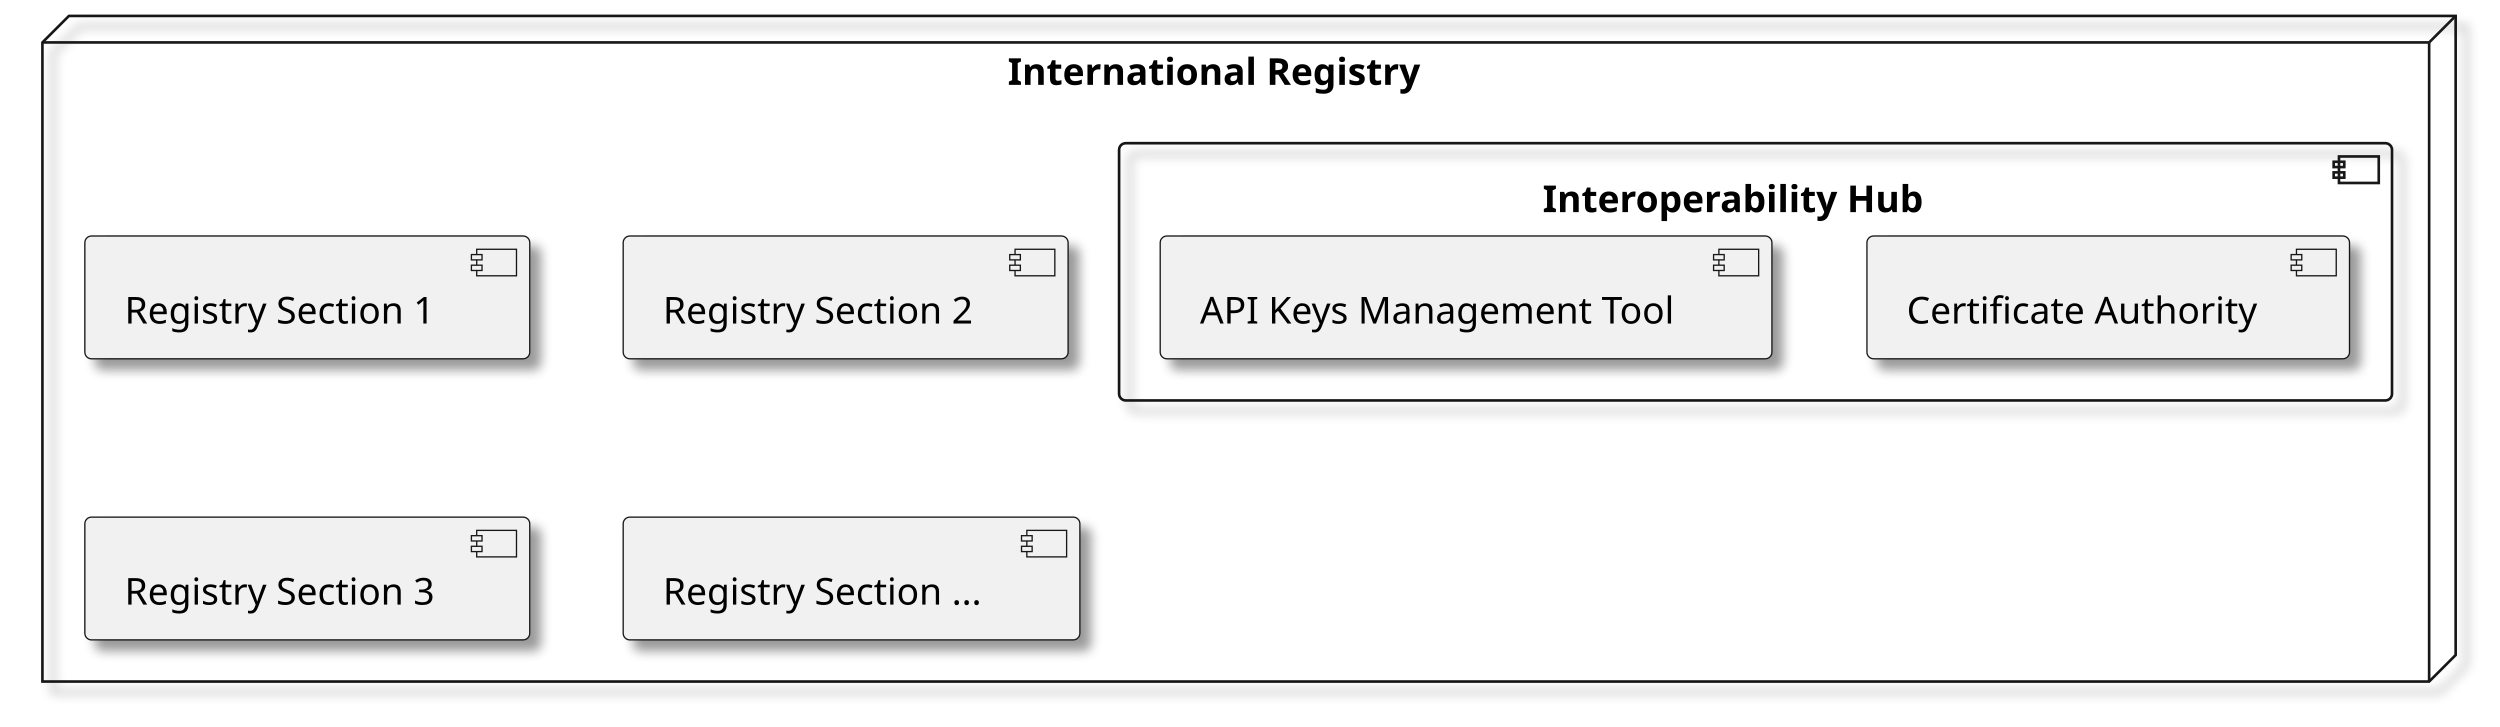
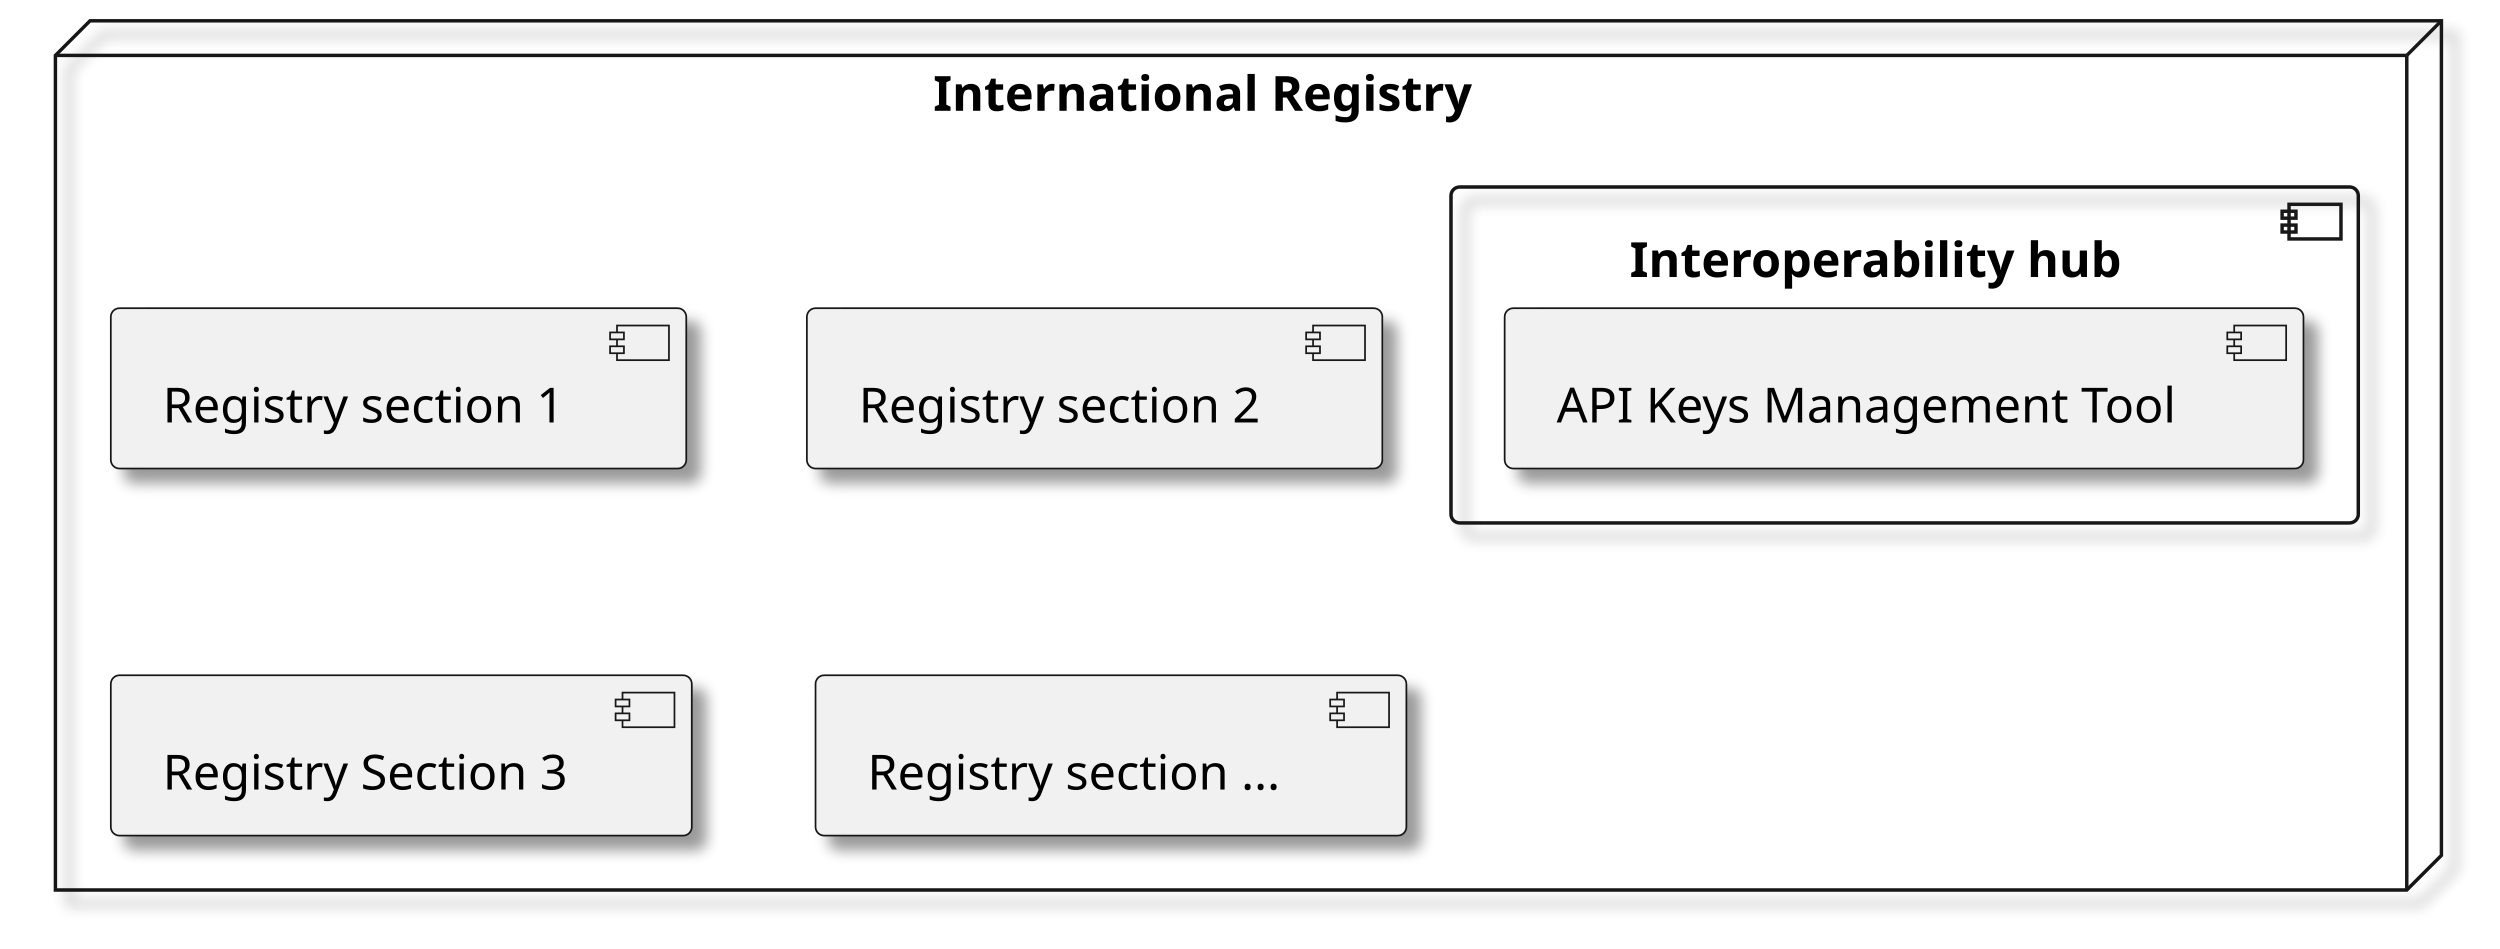
- <svg xmlns="http://www.w3.org/2000/svg" contentStyleType="text/css" data-diagram-type="DESCRIPTION" height="856.25px" preserveAspectRatio="none" style="width:2946px;height:856px;background:#FFFFFF;" version="1.1" viewBox="0 0 2946 856" width="2946.875px" zoomAndPan="magnify">
+ <svg xmlns="http://www.w3.org/2000/svg" contentStyleType="text/css" data-diagram-type="DESCRIPTION" height="856.25px" preserveAspectRatio="none" style="width:2256px;height:856px;background:#FFFFFF;" version="1.1" viewBox="0 0 2256 856" width="2256.25px" zoomAndPan="magnify">
  <defs>
-     <filter height="300%" id="fy93vxkhlcha1" width="300%" x="-1" y="-1">
+     <filter height="300%" id="f1ewcx1au825fm" width="300%" x="-1" y="-1">
      <feGaussianBlur result="blurOut" stdDeviation="6.25" />
      <feColorMatrix in="blurOut" result="blurOut2" type="matrix" values="0 0 0 0 0 0 0 0 0 0 0 0 0 0 0 0 0 0 .4 0" />
      <feOffset dx="12.5" dy="12.5" in="blurOut2" result="blurOut3" />
      <feBlend in="SourceGraphic" in2="blurOut3" mode="normal" />
    </filter>
  </defs>
  <g>
    <g id="cluster_International Registry">
-       <polygon fill="transparent" filter="url(#fy93vxkhlcha1)" points="50,50,81.25,18.75,2893.75,18.75,2893.75,771.875,2862.5,803.125,50,803.125,50,50" style="stroke:#181818;stroke-width:3.125;" />
-       <line style="stroke:#181818;stroke-width:3.125;" x1="2862.5" x2="2893.75" y1="50" y2="18.75" />
-       <line style="stroke:#181818;stroke-width:3.125;" x1="50" x2="2862.5" y1="50" y2="50" />
-       <line style="stroke:#181818;stroke-width:3.125;" x1="2862.5" x2="2862.5" y1="50" y2="803.125" />
-       <text fill="#000000" font-family="sans-serif" font-size="43.75" font-weight="bold" lengthAdjust="spacing" textLength="543.842" x="1187.454" y="99.985">International Registry</text>
+       <polygon fill="transparent" filter="url(#f1ewcx1au825fm)" points="50,50,81.25,18.75,2203.125,18.75,2203.125,771.875,2171.875,803.125,50,803.125,50,50" style="stroke:#181818;stroke-width:3.125;" />
+       <line style="stroke:#181818;stroke-width:3.125;" x1="2171.875" x2="2203.125" y1="50" y2="18.75" />
+       <line style="stroke:#181818;stroke-width:3.125;" x1="50" x2="2171.875" y1="50" y2="50" />
+       <line style="stroke:#181818;stroke-width:3.125;" x1="2171.875" x2="2171.875" y1="50" y2="803.125" />
+       <text fill="#000000" font-family="sans-serif" font-size="43.75" font-weight="bold" lengthAdjust="spacing" textLength="543.842" x="842.142" y="99.985">International Registry</text>
    </g>
    <g id="cluster_h">
-       <rect fill="transparent" filter="url(#fy93vxkhlcha1)" height="303.125" rx="7.812" ry="7.812" style="stroke:#181818;stroke-width:3.125;" width="1500" x="1318.75" y="168.75" />
-       <rect fill="transparent" height="31.25" style="stroke:#181818;stroke-width:3.125;" width="46.875" x="2756.25" y="184.375" />
-       <rect fill="transparent" height="6.25" style="stroke:#181818;stroke-width:3.125;" width="12.5" x="2750" y="190.625" />
-       <rect fill="transparent" height="6.25" style="stroke:#181818;stroke-width:3.125;" width="12.5" x="2750" y="203.125" />
-       <text fill="#000000" font-family="sans-serif" font-size="43.75" font-weight="bold" lengthAdjust="spacing" textLength="501.779" x="1817.86" y="249.985">Interoperability Hub</text>
+       <rect fill="transparent" filter="url(#f1ewcx1au825fm)" height="303.125" rx="7.812" ry="7.812" style="stroke:#181818;stroke-width:3.125;" width="818.75" x="1309.375" y="168.75" />
+       <rect fill="transparent" height="31.25" style="stroke:#181818;stroke-width:3.125;" width="46.875" x="2065.625" y="184.375" />
+       <rect fill="transparent" height="6.25" style="stroke:#181818;stroke-width:3.125;" width="12.5" x="2059.375" y="190.625" />
+       <rect fill="transparent" height="6.25" style="stroke:#181818;stroke-width:3.125;" width="12.5" x="2059.375" y="203.125" />
+       <text fill="#000000" font-family="sans-serif" font-size="43.75" font-weight="bold" lengthAdjust="spacing" textLength="496.31" x="1470.595" y="249.985">Interoperability hub</text>
    </g>
    <g id="elem_rs2">
-       <rect fill="#F1F1F1" filter="url(#fy93vxkhlcha1)" height="144.678" rx="7.812" ry="7.812" style="stroke:#181818;stroke-width:1.562;" width="524.261" x="100" y="278.125" />
-       <rect fill="#F1F1F1" height="31.25" style="stroke:#181818;stroke-width:1.562;" width="46.875" x="561.761" y="293.75" />
-       <rect fill="#F1F1F1" height="6.25" style="stroke:#181818;stroke-width:1.562;" width="12.5" x="555.511" y="300" />
-       <rect fill="#F1F1F1" height="6.25" style="stroke:#181818;stroke-width:1.562;" width="12.5" x="555.511" y="312.5" />
-       <text fill="#000000" font-family="sans-serif" font-size="43.75" lengthAdjust="spacing" textLength="399.262" x="146.875" y="381.235">Registry Section 1</text>
+       <rect fill="#F1F1F1" filter="url(#f1ewcx1au825fm)" height="144.678" rx="7.812" ry="7.812" style="stroke:#181818;stroke-width:1.562;" width="519.284" x="100" y="278.125" />
+       <rect fill="#F1F1F1" height="31.25" style="stroke:#181818;stroke-width:1.562;" width="46.875" x="556.784" y="293.75" />
+       <rect fill="#F1F1F1" height="6.25" style="stroke:#181818;stroke-width:1.562;" width="12.5" x="550.534" y="300" />
+       <rect fill="#F1F1F1" height="6.25" style="stroke:#181818;stroke-width:1.562;" width="12.5" x="550.534" y="312.5" />
+       <text fill="#000000" font-family="sans-serif" font-size="43.75" lengthAdjust="spacing" textLength="394.284" x="146.875" y="381.235">Registry section 1</text>
    </g>
    <g id="elem_rs1">
-       <rect fill="#F1F1F1" filter="url(#fy93vxkhlcha1)" height="144.678" rx="7.812" ry="7.812" style="stroke:#181818;stroke-width:1.562;" width="524.261" x="734.375" y="278.125" />
-       <rect fill="#F1F1F1" height="31.25" style="stroke:#181818;stroke-width:1.562;" width="46.875" x="1196.137" y="293.75" />
-       <rect fill="#F1F1F1" height="6.25" style="stroke:#181818;stroke-width:1.562;" width="12.5" x="1189.887" y="300" />
-       <rect fill="#F1F1F1" height="6.25" style="stroke:#181818;stroke-width:1.562;" width="12.5" x="1189.887" y="312.5" />
-       <text fill="#000000" font-family="sans-serif" font-size="43.75" lengthAdjust="spacing" textLength="399.262" x="781.25" y="381.235">Registry Section 2</text>
+       <rect fill="#F1F1F1" filter="url(#f1ewcx1au825fm)" height="144.678" rx="7.812" ry="7.812" style="stroke:#181818;stroke-width:1.562;" width="519.284" x="728.125" y="278.125" />
+       <rect fill="#F1F1F1" height="31.25" style="stroke:#181818;stroke-width:1.562;" width="46.875" x="1184.909" y="293.75" />
+       <rect fill="#F1F1F1" height="6.25" style="stroke:#181818;stroke-width:1.562;" width="12.5" x="1178.659" y="300" />
+       <rect fill="#F1F1F1" height="6.25" style="stroke:#181818;stroke-width:1.562;" width="12.5" x="1178.659" y="312.5" />
+       <text fill="#000000" font-family="sans-serif" font-size="43.75" lengthAdjust="spacing" textLength="394.284" x="775" y="381.235">Registry section 2</text>
    </g>
    <g id="elem_rs3">
-       <rect fill="#F1F1F1" filter="url(#fy93vxkhlcha1)" height="144.678" rx="7.812" ry="7.812" style="stroke:#181818;stroke-width:1.562;" width="524.261" x="100" y="609.375" />
+       <rect fill="#F1F1F1" filter="url(#f1ewcx1au825fm)" height="144.678" rx="7.812" ry="7.812" style="stroke:#181818;stroke-width:1.562;" width="524.261" x="100" y="609.375" />
      <rect fill="#F1F1F1" height="31.25" style="stroke:#181818;stroke-width:1.562;" width="46.875" x="561.761" y="625" />
      <rect fill="#F1F1F1" height="6.25" style="stroke:#181818;stroke-width:1.562;" width="12.5" x="555.511" y="631.25" />
      <rect fill="#F1F1F1" height="6.25" style="stroke:#181818;stroke-width:1.562;" width="12.5" x="555.511" y="643.75" />
      <text fill="#000000" font-family="sans-serif" font-size="43.75" lengthAdjust="spacing" textLength="399.262" x="146.875" y="712.485">Registry Section 3</text>
    </g>
    <g id="elem_rsn">
-       <rect fill="#F1F1F1" filter="url(#fy93vxkhlcha1)" height="144.678" rx="7.812" ry="7.812" style="stroke:#181818;stroke-width:1.562;" width="538.147" x="734.375" y="609.375" />
-       <rect fill="#F1F1F1" height="31.25" style="stroke:#181818;stroke-width:1.562;" width="46.875" x="1210.022" y="625" />
-       <rect fill="#F1F1F1" height="6.25" style="stroke:#181818;stroke-width:1.562;" width="12.5" x="1203.772" y="631.25" />
-       <rect fill="#F1F1F1" height="6.25" style="stroke:#181818;stroke-width:1.562;" width="12.5" x="1203.772" y="643.75" />
-       <text fill="#000000" font-family="sans-serif" font-size="43.75" lengthAdjust="spacing" textLength="413.147" x="781.25" y="712.485">Registry Section ...</text>
-     </g>
-     <g id="elem_ca">
-       <rect fill="#F1F1F1" filter="url(#fy93vxkhlcha1)" height="144.678" rx="7.812" ry="7.812" style="stroke:#181818;stroke-width:1.562;" width="568.652" x="2200" y="278.125" />
-       <rect fill="#F1F1F1" height="31.25" style="stroke:#181818;stroke-width:1.562;" width="46.875" x="2706.152" y="293.75" />
-       <rect fill="#F1F1F1" height="6.25" style="stroke:#181818;stroke-width:1.562;" width="12.5" x="2699.902" y="300" />
-       <rect fill="#F1F1F1" height="6.25" style="stroke:#181818;stroke-width:1.562;" width="12.5" x="2699.902" y="312.5" />
-       <text fill="#000000" font-family="sans-serif" font-size="43.75" lengthAdjust="spacing" textLength="443.652" x="2246.875" y="381.235">Certificate Authority</text>
+       <rect fill="#F1F1F1" filter="url(#f1ewcx1au825fm)" height="144.678" rx="7.812" ry="7.812" style="stroke:#181818;stroke-width:1.562;" width="533.17" x="735.938" y="609.375" />
+       <rect fill="#F1F1F1" height="31.25" style="stroke:#181818;stroke-width:1.562;" width="46.875" x="1206.607" y="625" />
+       <rect fill="#F1F1F1" height="6.25" style="stroke:#181818;stroke-width:1.562;" width="12.5" x="1200.357" y="631.25" />
+       <rect fill="#F1F1F1" height="6.25" style="stroke:#181818;stroke-width:1.562;" width="12.5" x="1200.357" y="643.75" />
+       <text fill="#000000" font-family="sans-serif" font-size="43.75" lengthAdjust="spacing" textLength="408.17" x="782.812" y="712.485">Registry section ...</text>
    </g>
    <g id="elem_ak">
-       <rect fill="#F1F1F1" filter="url(#fy93vxkhlcha1)" height="144.678" rx="7.812" ry="7.812" style="stroke:#181818;stroke-width:1.562;" width="720.837" x="1367.188" y="278.125" />
-       <rect fill="#F1F1F1" height="31.25" style="stroke:#181818;stroke-width:1.562;" width="46.875" x="2025.525" y="293.75" />
-       <rect fill="#F1F1F1" height="6.25" style="stroke:#181818;stroke-width:1.562;" width="12.5" x="2019.275" y="300" />
-       <rect fill="#F1F1F1" height="6.25" style="stroke:#181818;stroke-width:1.562;" width="12.5" x="2019.275" y="312.5" />
-       <text fill="#000000" font-family="sans-serif" font-size="43.75" lengthAdjust="spacing" textLength="595.837" x="1414.062" y="381.235">API Keys Management Tool</text>
+       <rect fill="#F1F1F1" filter="url(#f1ewcx1au825fm)" height="144.678" rx="7.812" ry="7.812" style="stroke:#181818;stroke-width:1.562;" width="720.837" x="1357.812" y="278.125" />
+       <rect fill="#F1F1F1" height="31.25" style="stroke:#181818;stroke-width:1.562;" width="46.875" x="2016.15" y="293.75" />
+       <rect fill="#F1F1F1" height="6.25" style="stroke:#181818;stroke-width:1.562;" width="12.5" x="2009.9" y="300" />
+       <rect fill="#F1F1F1" height="6.25" style="stroke:#181818;stroke-width:1.562;" width="12.5" x="2009.9" y="312.5" />
+       <text fill="#000000" font-family="sans-serif" font-size="43.75" lengthAdjust="spacing" textLength="595.837" x="1404.688" y="381.235">API Keys Management Tool</text>
    </g>
  </g>
</svg>
